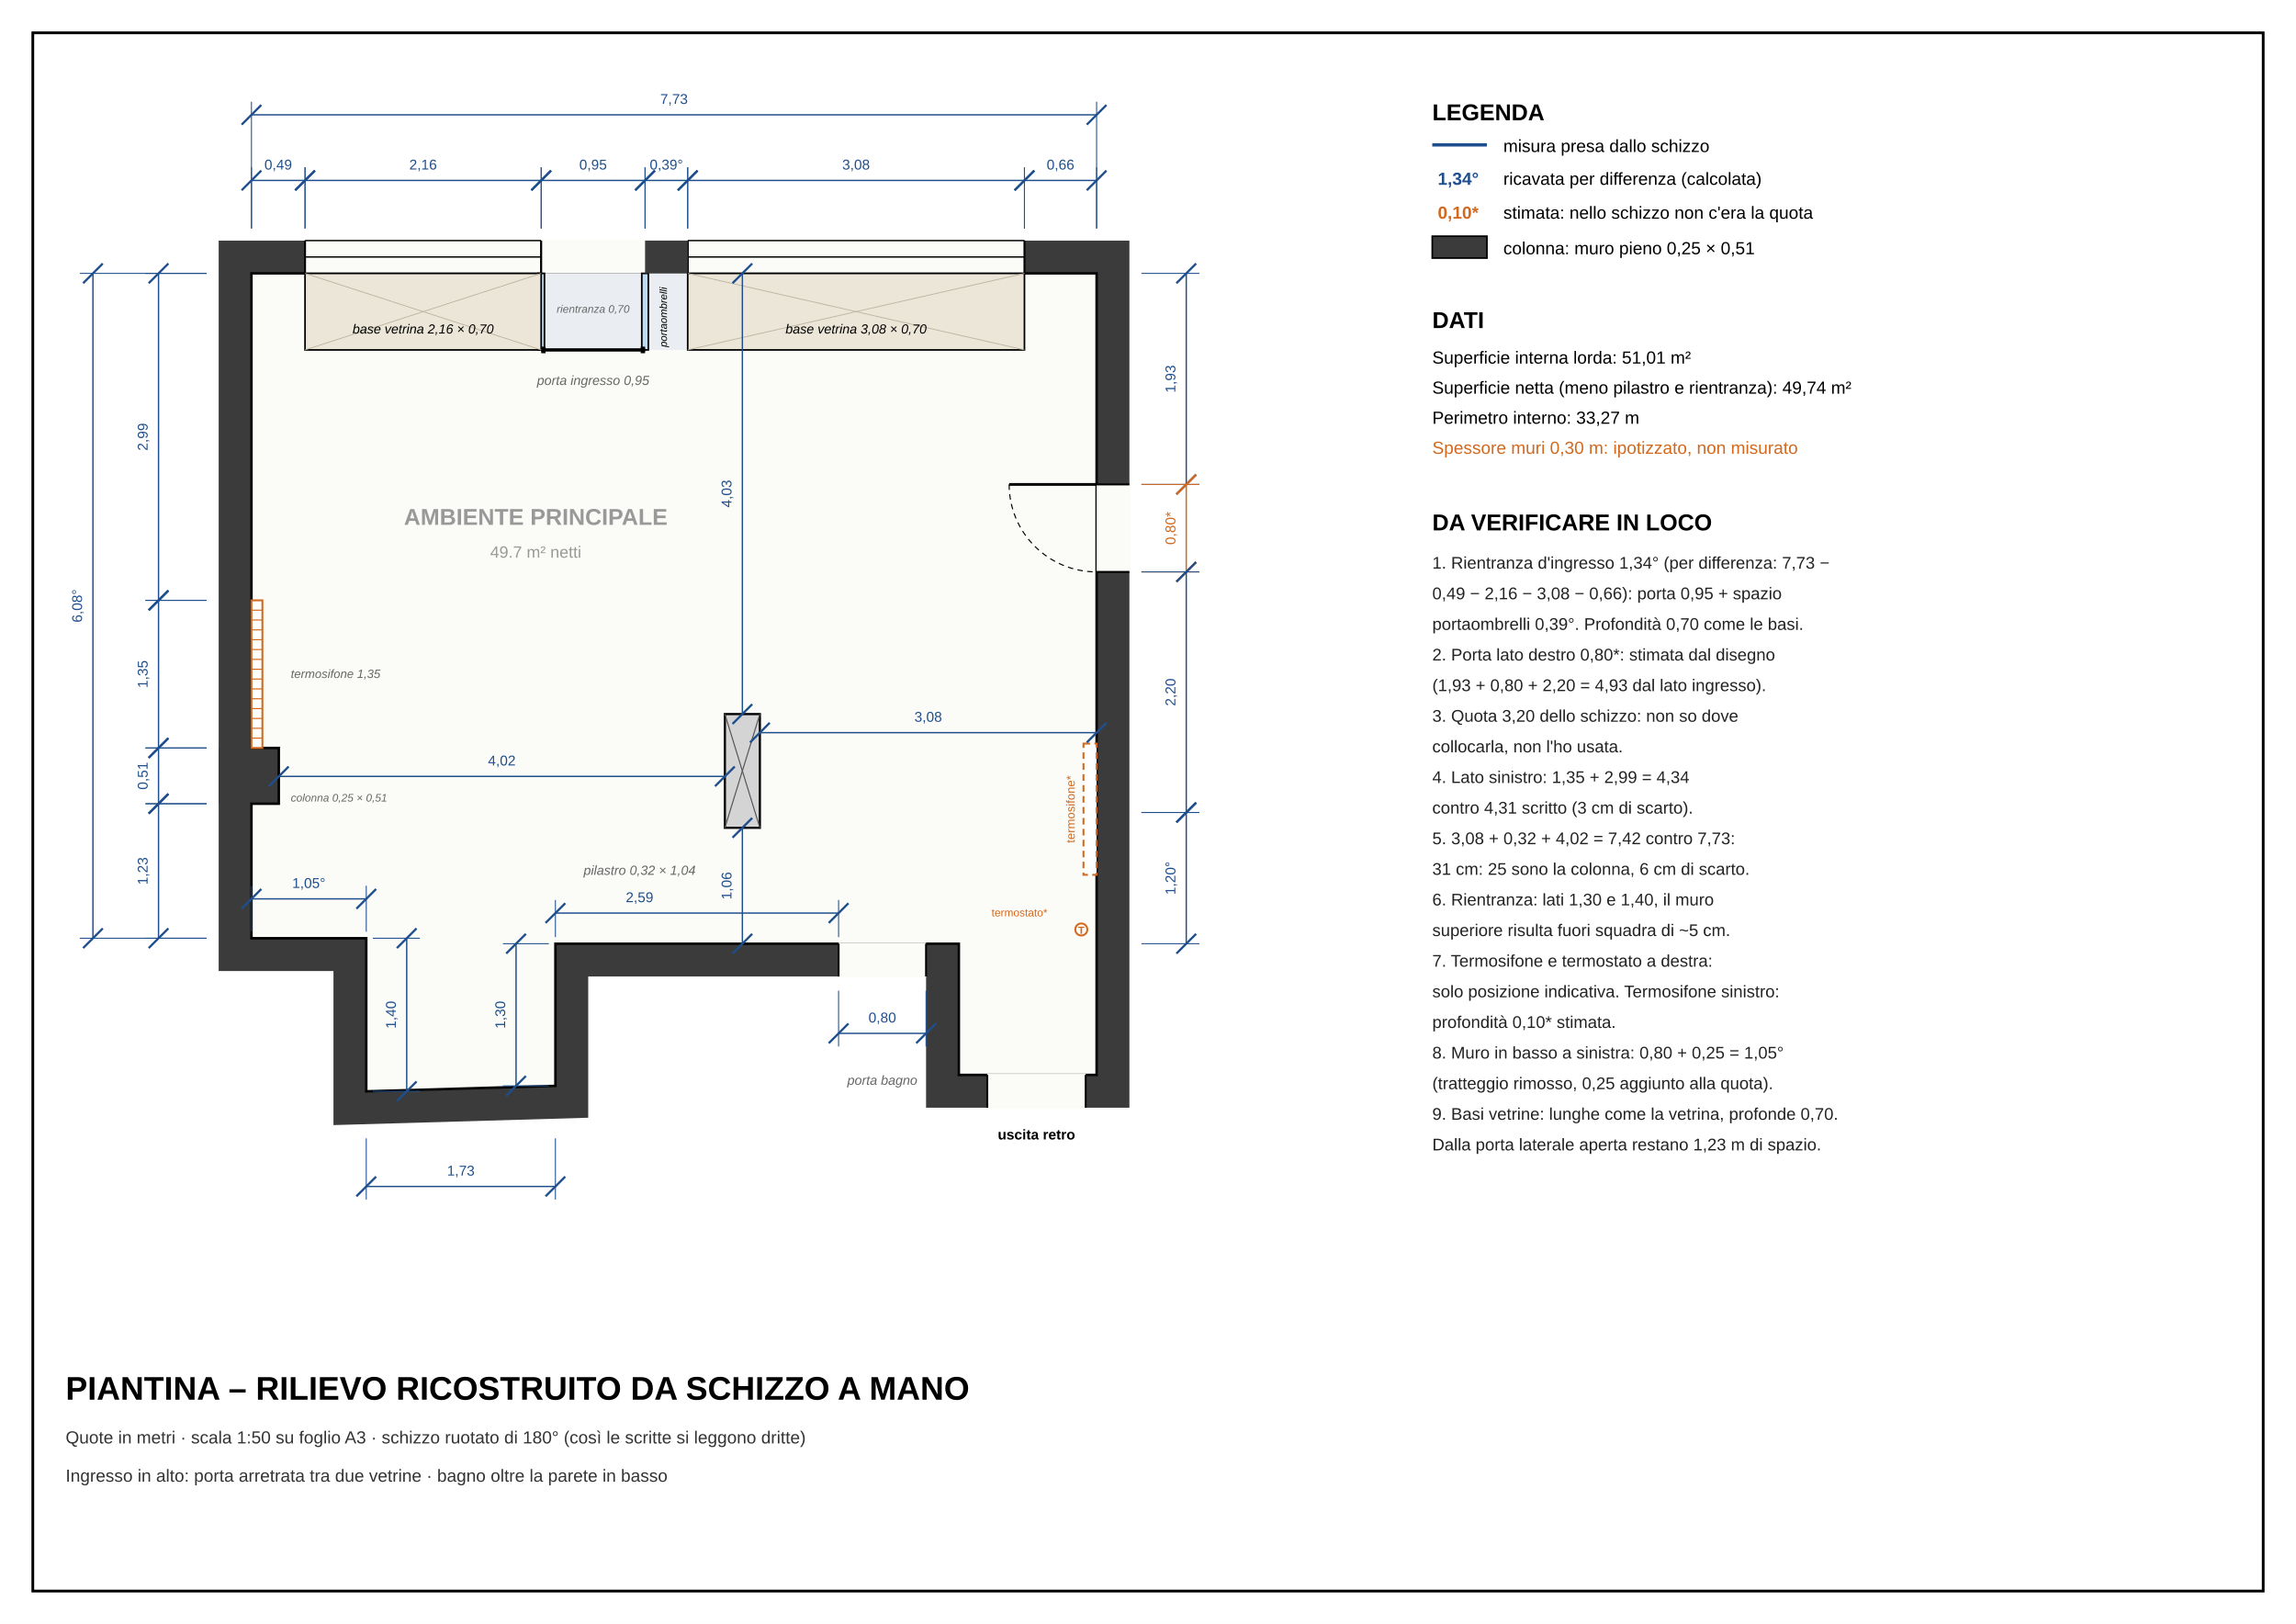
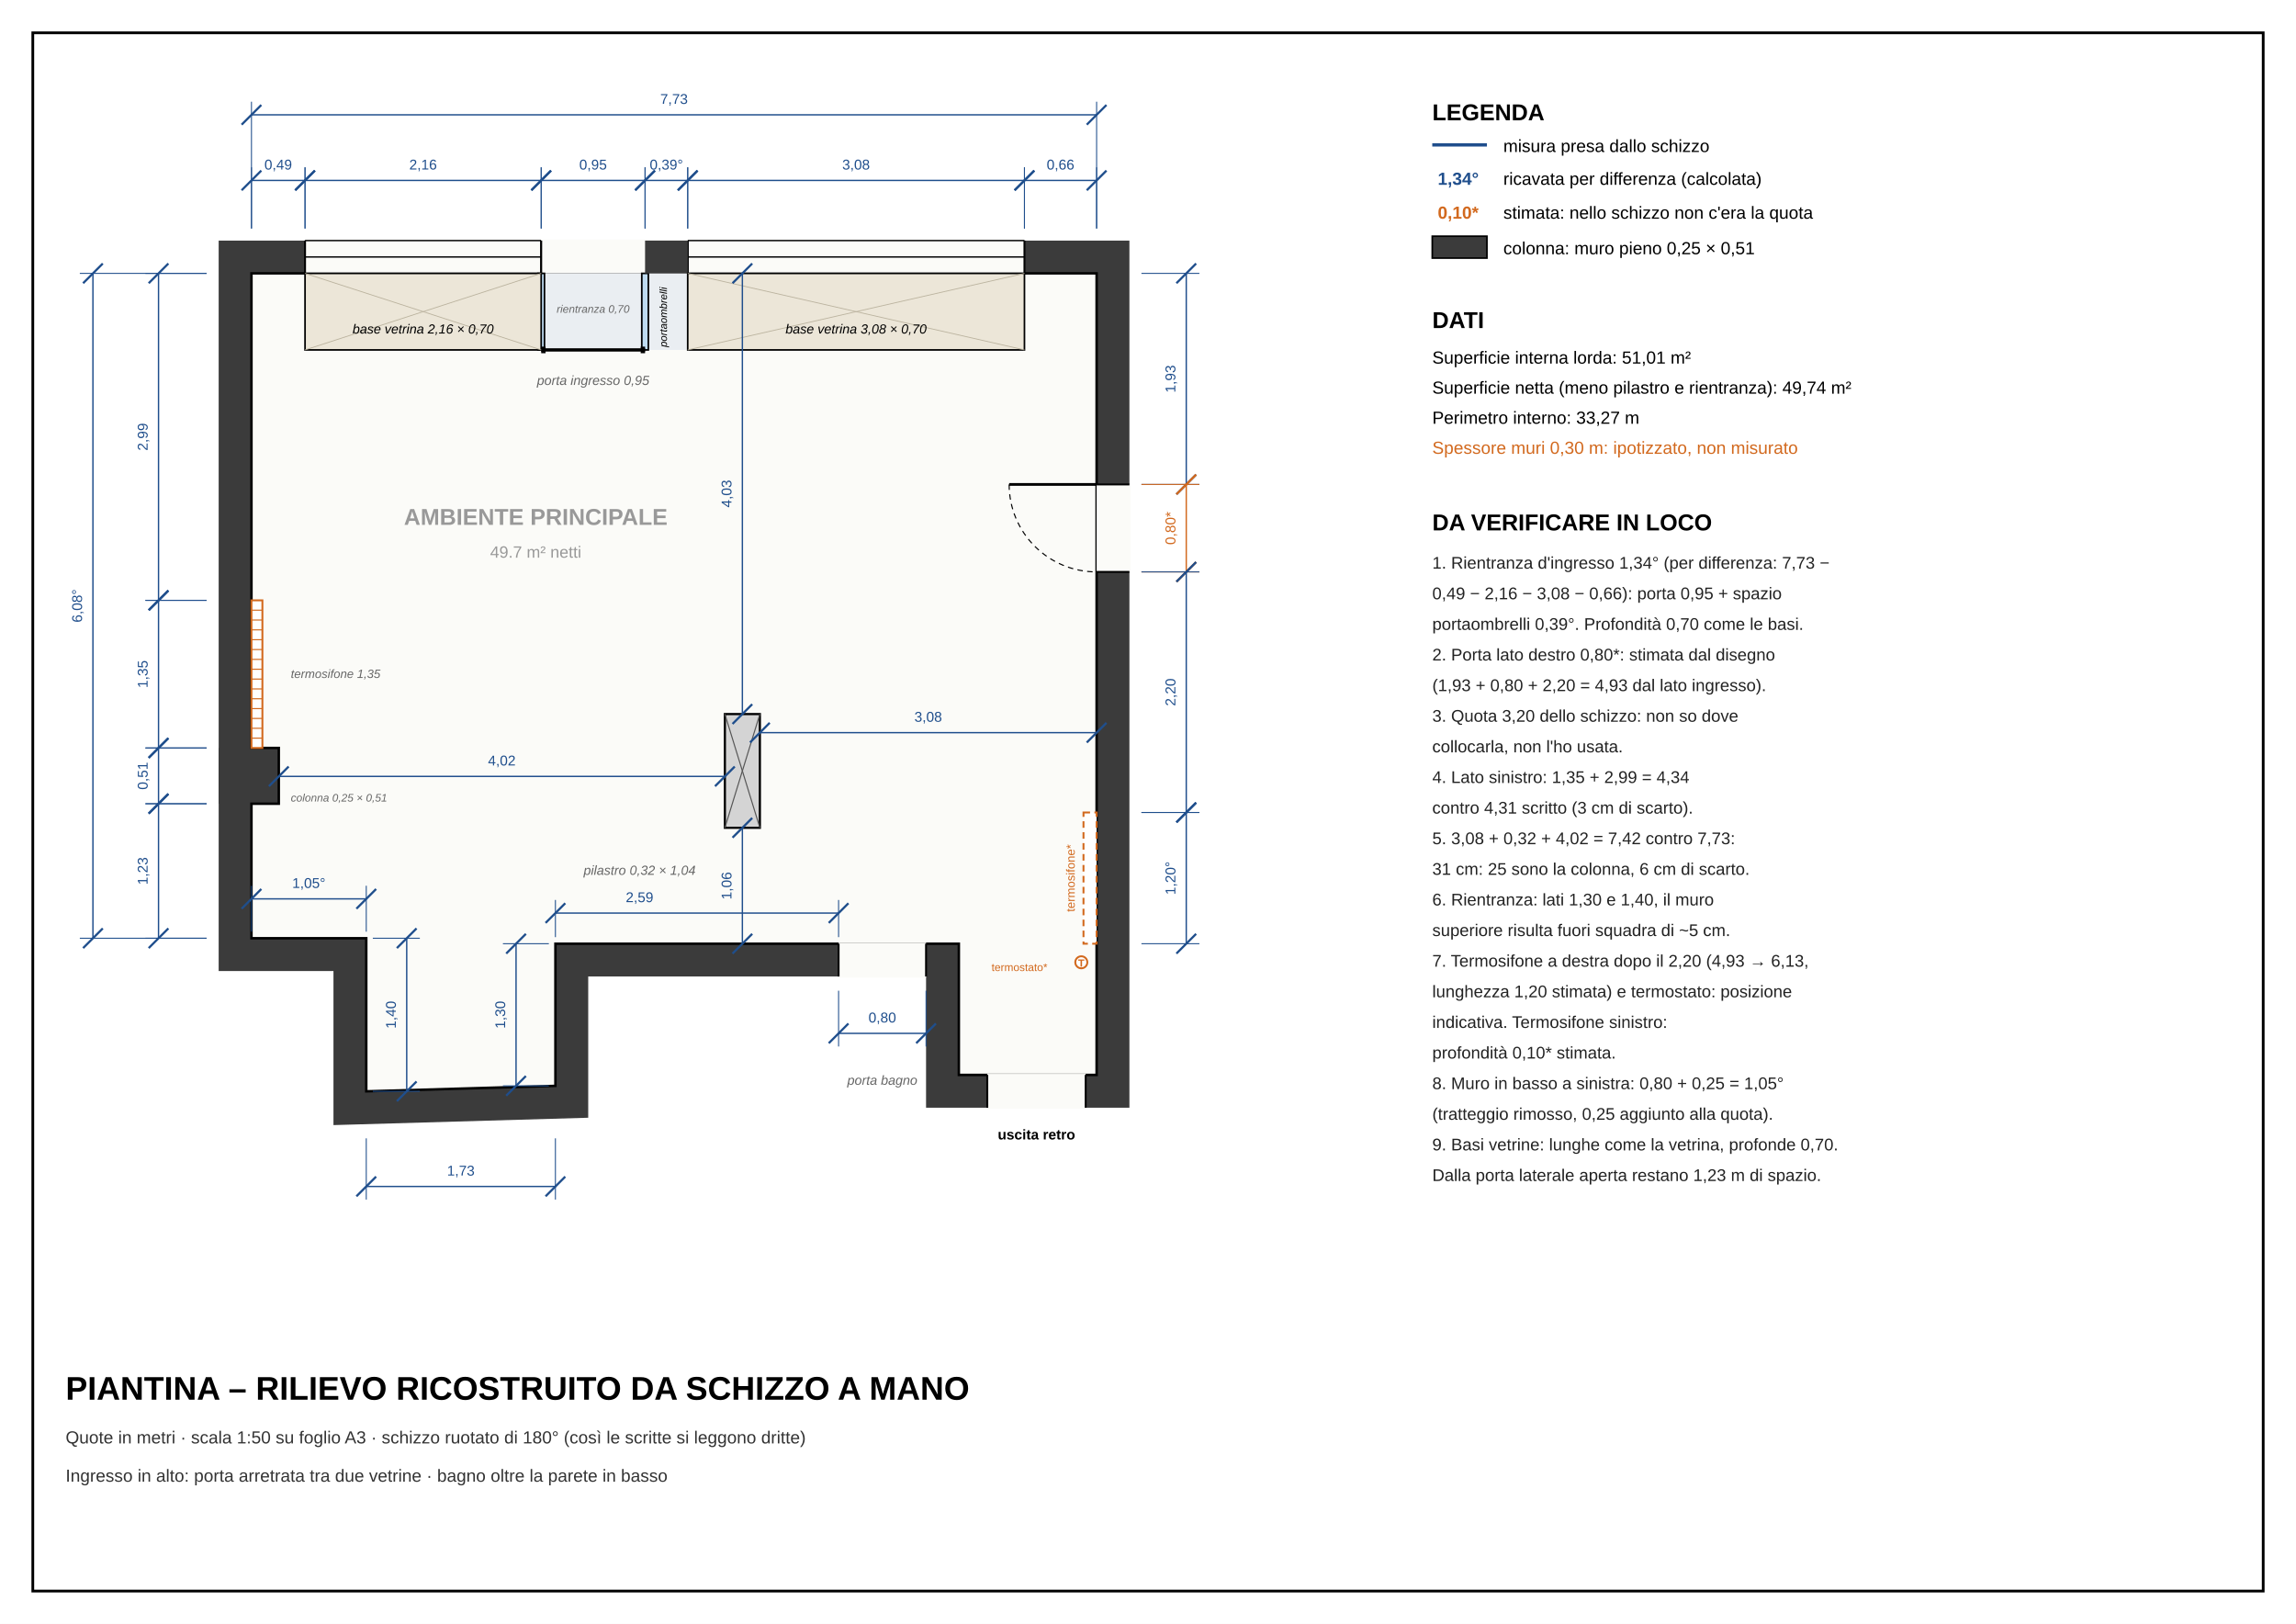
<svg xmlns="http://www.w3.org/2000/svg" width="420mm" height="297mm" viewBox="0 0 420 297" font-family="Arial, Helvetica, sans-serif">
  <defs>
    <pattern id="hatch" width="1.6" height="1.6" patternUnits="userSpaceOnUse" patternTransform="rotate(45)">
      <line x1="0" y1="0" x2="0" y2="1.6" stroke="#777" stroke-width="0.25" />
    </pattern>
  </defs>
  <rect width="420" height="297" fill="#ffffff" />
  <rect x="6" y="6" width="408" height="285" fill="none" stroke="#000" stroke-width="0.5" />
  <polygon points="46.00,50.00 200.60,50.00 200.60,196.60 175.40,196.60 175.40,172.60 101.60,172.60 101.60,198.60 67.00,199.60 67.00,171.60 46.00,171.60 46.00,147.00 51.00,147.00 51.00,136.80 46.00,136.80" fill="none" stroke="#3b3b3b" stroke-width="12.00" stroke-linejoin="miter" stroke-miterlimit="10" />
  <polygon points="46.00,50.00 200.60,50.00 200.60,196.60 175.40,196.60 175.40,172.60 101.60,172.60 101.60,198.60 67.00,199.60 67.00,171.60 46.00,171.60 46.00,147.00 51.00,147.00 51.00,136.80 46.00,136.80" fill="#fbfbf8" stroke="none" />
  <rect x="40.00" y="136.80" width="11.00" height="10.20" fill="#3b3b3b" stroke="none" stroke-width="0.25" />
  <polygon points="46.00,50.00 200.60,50.00 200.60,196.60 175.40,196.60 175.40,172.60 101.60,172.60 101.60,198.60 67.00,199.60 67.00,171.60 46.00,171.60 46.00,147.00 51.00,147.00 51.00,136.80 46.00,136.80" fill="none" stroke="#000" stroke-width="0.45" stroke-linejoin="miter" />
  <rect x="55.80" y="43.80" width="43.20" height="6.20" fill="#fbfbf8" stroke="none" stroke-width="0.25" />
  <line x1="55.80" y1="44.00" x2="55.80" y2="50.00" stroke="#000" stroke-width="0.35" />
  <line x1="99.00" y1="44.00" x2="99.00" y2="50.00" stroke="#000" stroke-width="0.35" />
  <line x1="55.80" y1="44.00" x2="99.00" y2="44.00" stroke="#000" stroke-width="0.25" />
  <line x1="55.80" y1="47.00" x2="99.00" y2="47.00" stroke="#000" stroke-width="0.25" />
  <line x1="55.80" y1="50.00" x2="99.00" y2="50.00" stroke="#000" stroke-width="0.25" />
  <rect x="125.80" y="43.80" width="61.60" height="6.20" fill="#fbfbf8" stroke="none" stroke-width="0.25" />
  <line x1="125.80" y1="44.00" x2="125.80" y2="50.00" stroke="#000" stroke-width="0.35" />
  <line x1="187.40" y1="44.00" x2="187.40" y2="50.00" stroke="#000" stroke-width="0.35" />
  <line x1="125.80" y1="44.00" x2="187.40" y2="44.00" stroke="#000" stroke-width="0.25" />
  <line x1="125.80" y1="47.00" x2="187.40" y2="47.00" stroke="#000" stroke-width="0.25" />
  <line x1="125.80" y1="50.00" x2="187.40" y2="50.00" stroke="#000" stroke-width="0.25" />
  <rect x="99.00" y="43.80" width="26.80" height="6.20" fill="#fbfbf8" stroke="none" stroke-width="0.25" />
  <line x1="99.00" y1="44.00" x2="99.00" y2="50.00" stroke="#000" stroke-width="0.35" />
  <line x1="125.80" y1="44.00" x2="125.80" y2="50.00" stroke="#000" stroke-width="0.35" />
  <rect x="99.00" y="50.00" width="26.80" height="14.00" fill="#eaeef2" stroke="none" stroke-width="0.25" />
  <rect x="98.40" y="50.00" width="1.20" height="14.00" fill="#bfdcf2" stroke="#000" stroke-width="0.3" />
  <rect x="117.40" y="50.00" width="1.20" height="14.00" fill="#bfdcf2" stroke="#000" stroke-width="0.3" />
  <line x1="99.00" y1="64.00" x2="118.00" y2="64.00" stroke="#000" stroke-width="0.6" />
  <rect x="99.00" y="63.40" width="0.80" height="1.20" fill="#000" stroke="none" stroke-width="0.25" />
  <rect x="117.20" y="63.40" width="0.80" height="1.20" fill="#000" stroke="none" stroke-width="0.25" />
  <rect x="118.00" y="44.00" width="7.80" height="6.00" fill="#3b3b3b" stroke="none" stroke-width="0.25" />
  <rect x="200.60" y="88.60" width="6.20" height="16.00" fill="#fbfbf8" stroke="none" stroke-width="0.25" />
  <line x1="200.60" y1="88.60" x2="206.60" y2="88.60" stroke="#000" stroke-width="0.35" />
  <line x1="200.60" y1="104.60" x2="206.60" y2="104.60" stroke="#000" stroke-width="0.35" />
  <line x1="200.60" y1="88.60" x2="184.60" y2="88.60" stroke="#000" stroke-width="0.5" />
  <path d="M 184.60 88.60 A 16.00 16.00 0 0 0 200.60 104.60" fill="none" stroke="#000" stroke-width="0.2" stroke-dasharray="1 0.8" />
  <rect x="153.40" y="172.40" width="16.00" height="6.40" fill="#fbfbf8" stroke="none" stroke-width="0.25" />
  <line x1="153.40" y1="172.60" x2="153.40" y2="178.60" stroke="#000" stroke-width="0.35" />
  <line x1="169.40" y1="172.60" x2="169.40" y2="178.60" stroke="#000" stroke-width="0.35" />
  <rect x="180.60" y="196.40" width="18.00" height="6.40" fill="#fbfbf8" stroke="none" stroke-width="0.25" />
  <line x1="180.60" y1="196.60" x2="180.60" y2="202.60" stroke="#000" stroke-width="0.35" />
  <line x1="198.60" y1="196.60" x2="198.60" y2="202.60" stroke="#000" stroke-width="0.35" />
  <rect x="180.60" y="196.40" width="18.00" height="6.40" fill="none" stroke="none" stroke-width="0.25" />
  <rect x="55.80" y="50.00" width="43.20" height="14.00" fill="#ece6d8" stroke="#000" stroke-width="0.3" />
  <line x1="55.80" y1="50.00" x2="99.00" y2="64.00" stroke="#bbb39f" stroke-width="0.15" />
  <line x1="55.80" y1="64.00" x2="99.00" y2="50.00" stroke="#bbb39f" stroke-width="0.15" />
  <rect x="125.80" y="50.00" width="61.60" height="14.00" fill="#ece6d8" stroke="#000" stroke-width="0.3" />
  <line x1="125.80" y1="50.00" x2="187.40" y2="64.00" stroke="#bbb39f" stroke-width="0.15" />
  <line x1="125.80" y1="64.00" x2="187.40" y2="50.00" stroke="#bbb39f" stroke-width="0.15" />
  <rect x="132.60" y="130.60" width="6.40" height="20.80" fill="#d4d4d4" stroke="#000" stroke-width="0.4" />
  <line x1="132.60" y1="130.60" x2="139.00" y2="151.40" stroke="#555" stroke-width="0.2" />
  <line x1="139.00" y1="130.60" x2="132.60" y2="151.40" stroke="#555" stroke-width="0.2" />
  <rect x="46.00" y="109.80" width="2.00" height="27.00" fill="#fff" stroke="#d2691e" stroke-width="0.35" />
  <line x1="46.00" y1="111.60" x2="48.00" y2="111.60" stroke="#d2691e" stroke-width="0.2" />
  <line x1="46.00" y1="113.40" x2="48.00" y2="113.40" stroke="#d2691e" stroke-width="0.2" />
  <line x1="46.00" y1="115.20" x2="48.00" y2="115.20" stroke="#d2691e" stroke-width="0.2" />
  <line x1="46.00" y1="117.00" x2="48.00" y2="117.00" stroke="#d2691e" stroke-width="0.2" />
  <line x1="46.00" y1="118.80" x2="48.00" y2="118.80" stroke="#d2691e" stroke-width="0.2" />
  <line x1="46.00" y1="120.60" x2="48.00" y2="120.60" stroke="#d2691e" stroke-width="0.2" />
  <line x1="46.00" y1="122.40" x2="48.00" y2="122.40" stroke="#d2691e" stroke-width="0.2" />
  <line x1="46.00" y1="124.20" x2="48.00" y2="124.20" stroke="#d2691e" stroke-width="0.2" />
  <line x1="46.00" y1="126.00" x2="48.00" y2="126.00" stroke="#d2691e" stroke-width="0.2" />
  <line x1="46.00" y1="127.80" x2="48.00" y2="127.80" stroke="#d2691e" stroke-width="0.2" />
  <line x1="46.00" y1="129.60" x2="48.00" y2="129.60" stroke="#d2691e" stroke-width="0.2" />
  <line x1="46.00" y1="131.40" x2="48.00" y2="131.40" stroke="#d2691e" stroke-width="0.2" />
  <line x1="46.00" y1="133.20" x2="48.00" y2="133.20" stroke="#d2691e" stroke-width="0.2" />
  <line x1="46.00" y1="135.00" x2="48.00" y2="135.00" stroke="#d2691e" stroke-width="0.2" />
-   <rect x="198.20" y="136.00" width="2.40" height="24.00" fill="#fff" stroke="#d2691e" stroke-width="0.35" stroke-dasharray="1.2 0.8" />
-   <text x="196.60" y="148.00" font-size="2.2" fill="#d2691e" text-anchor="middle" font-weight="normal" font-style="normal" transform="rotate(-90 196.60 148.00)">termosifone*</text>
-   <circle cx="197.80" cy="170.00" r="1.1" fill="#fff" stroke="#d2691e" stroke-width="0.35" />
-   <text x="197.80" y="170.80" font-size="1.9" fill="#d2691e" text-anchor="middle" font-weight="bold">T</text>
-   <text x="191.60" y="167.60" font-size="2.0" fill="#d2691e" text-anchor="end" font-weight="normal" font-style="normal">termostato*</text>
+   <rect x="198.20" y="148.60" width="2.40" height="24.00" fill="#fff" stroke="#d2691e" stroke-width="0.35" stroke-dasharray="1.2 0.8" />
+   <text x="196.60" y="160.60" font-size="2.2" fill="#d2691e" text-anchor="middle" font-weight="normal" font-style="normal" transform="rotate(-90 196.60 160.60)">termosifone*</text>
+   <circle cx="197.80" cy="176.00" r="1.1" fill="#fff" stroke="#d2691e" stroke-width="0.35" />
+   <text x="197.80" y="176.80" font-size="1.9" fill="#d2691e" text-anchor="middle" font-weight="bold">T</text>
+   <text x="191.60" y="177.60" font-size="2.0" fill="#d2691e" text-anchor="end" font-weight="normal" font-style="normal">termostato*</text>
  <text x="77.40" y="61.00" font-size="2.4" fill="#000" text-anchor="middle" font-weight="normal" font-style="italic">base vetrina 2,16 × 0,70</text>
  <text x="156.60" y="61.00" font-size="2.4" fill="#000" text-anchor="middle" font-weight="normal" font-style="italic">base vetrina 3,08 × 0,70</text>
  <text x="108.50" y="70.40" font-size="2.4" fill="#666666" text-anchor="middle" font-weight="normal" font-style="italic">porta ingresso 0,95</text>
  <text x="108.50" y="57.20" font-size="2.0" fill="#666666" text-anchor="middle" font-weight="normal" font-style="italic">rientranza 0,70</text>
  <text x="122.00" y="58.00" font-size="1.9" fill="#000" text-anchor="middle" font-weight="normal" font-style="italic" transform="rotate(-90 122.00 58.00)">portaombrelli</text>
  <text x="117.00" y="160.00" font-size="2.4" fill="#666666" text-anchor="middle" font-weight="normal" font-style="italic">pilastro 0,32 × 1,04</text>
  <text x="53.20" y="124.00" font-size="2.2" fill="#666666" text-anchor="start" font-weight="normal" font-style="italic">termosifone 1,35</text>
  <text x="53.20" y="146.60" font-size="2.0" fill="#666666" text-anchor="start" font-weight="normal" font-style="italic">colonna 0,25 × 0,51</text>
  <text x="161.40" y="198.40" font-size="2.4" fill="#666666" text-anchor="middle" font-weight="normal" font-style="italic">porta bagno</text>
  <text x="189.60" y="208.40" font-size="2.6" fill="#000" text-anchor="middle" font-weight="bold" font-style="normal">uscita retro</text>
  <text x="98.00" y="96.00" font-size="4.2" fill="#999" text-anchor="middle" font-weight="bold" font-style="normal">AMBIENTE PRINCIPALE</text>
  <text x="98.00" y="102.00" font-size="3.0" fill="#999" text-anchor="middle" font-weight="normal" font-style="normal">49.7 m² netti</text>
  <line x1="46.00" y1="41.80" x2="46.00" y2="30.60" stroke="#1f4e8c" stroke-width="0.18" />
  <line x1="55.80" y1="41.80" x2="55.80" y2="30.60" stroke="#1f4e8c" stroke-width="0.18" />
  <line x1="46.00" y1="33.00" x2="55.80" y2="33.00" stroke="#1f4e8c" stroke-width="0.25" />
  <line x1="44.20" y1="34.80" x2="47.80" y2="31.20" stroke="#1f4e8c" stroke-width="0.4" />
  <line x1="54.00" y1="34.80" x2="57.60" y2="31.20" stroke="#1f4e8c" stroke-width="0.4" />
  <text x="50.90" y="31.00" font-size="2.6" fill="#1f4e8c" text-anchor="middle" font-weight="normal" font-style="normal">0,49</text>
  <line x1="55.80" y1="41.80" x2="55.80" y2="30.60" stroke="#1f4e8c" stroke-width="0.18" />
  <line x1="99.00" y1="41.80" x2="99.00" y2="30.60" stroke="#1f4e8c" stroke-width="0.18" />
  <line x1="55.80" y1="33.00" x2="99.00" y2="33.00" stroke="#1f4e8c" stroke-width="0.25" />
  <line x1="54.00" y1="34.80" x2="57.60" y2="31.20" stroke="#1f4e8c" stroke-width="0.4" />
  <line x1="97.20" y1="34.80" x2="100.80" y2="31.20" stroke="#1f4e8c" stroke-width="0.4" />
  <text x="77.40" y="31.00" font-size="2.6" fill="#1f4e8c" text-anchor="middle" font-weight="normal" font-style="normal">2,16</text>
  <line x1="99.00" y1="41.80" x2="99.00" y2="30.60" stroke="#1f4e8c" stroke-width="0.18" />
  <line x1="118.00" y1="41.80" x2="118.00" y2="30.60" stroke="#1f4e8c" stroke-width="0.18" />
  <line x1="99.00" y1="33.00" x2="118.00" y2="33.00" stroke="#1f4e8c" stroke-width="0.25" />
  <line x1="97.20" y1="34.80" x2="100.80" y2="31.20" stroke="#1f4e8c" stroke-width="0.4" />
  <line x1="116.20" y1="34.80" x2="119.80" y2="31.20" stroke="#1f4e8c" stroke-width="0.4" />
  <text x="108.50" y="31.00" font-size="2.6" fill="#1f4e8c" text-anchor="middle" font-weight="normal" font-style="normal">0,95</text>
  <line x1="118.00" y1="41.80" x2="118.00" y2="30.60" stroke="#1f4e8c" stroke-width="0.18" />
  <line x1="125.80" y1="41.80" x2="125.80" y2="30.60" stroke="#1f4e8c" stroke-width="0.18" />
  <line x1="118.00" y1="33.00" x2="125.80" y2="33.00" stroke="#1f4e8c" stroke-width="0.25" />
  <line x1="116.20" y1="34.80" x2="119.80" y2="31.20" stroke="#1f4e8c" stroke-width="0.4" />
  <line x1="124.00" y1="34.80" x2="127.60" y2="31.20" stroke="#1f4e8c" stroke-width="0.4" />
  <text x="121.90" y="31.00" font-size="2.6" fill="#1f4e8c" text-anchor="middle" font-weight="normal" font-style="normal">0,39°</text>
  <line x1="125.80" y1="41.80" x2="125.80" y2="30.60" stroke="#1f4e8c" stroke-width="0.18" />
  <line x1="187.40" y1="41.80" x2="187.40" y2="30.60" stroke="#1f4e8c" stroke-width="0.18" />
  <line x1="125.80" y1="33.00" x2="187.40" y2="33.00" stroke="#1f4e8c" stroke-width="0.25" />
  <line x1="124.00" y1="34.80" x2="127.60" y2="31.20" stroke="#1f4e8c" stroke-width="0.4" />
  <line x1="185.60" y1="34.80" x2="189.20" y2="31.20" stroke="#1f4e8c" stroke-width="0.4" />
  <text x="156.60" y="31.00" font-size="2.6" fill="#1f4e8c" text-anchor="middle" font-weight="normal" font-style="normal">3,08</text>
  <line x1="187.40" y1="41.80" x2="187.40" y2="30.60" stroke="#1f4e8c" stroke-width="0.18" />
  <line x1="200.60" y1="41.80" x2="200.60" y2="30.60" stroke="#1f4e8c" stroke-width="0.18" />
  <line x1="187.40" y1="33.00" x2="200.60" y2="33.00" stroke="#1f4e8c" stroke-width="0.25" />
  <line x1="185.60" y1="34.80" x2="189.20" y2="31.20" stroke="#1f4e8c" stroke-width="0.4" />
  <line x1="198.80" y1="34.80" x2="202.40" y2="31.20" stroke="#1f4e8c" stroke-width="0.4" />
  <text x="194.00" y="31.00" font-size="2.6" fill="#1f4e8c" text-anchor="middle" font-weight="normal" font-style="normal">0,66</text>
  <line x1="46.00" y1="41.80" x2="46.00" y2="18.60" stroke="#1f4e8c" stroke-width="0.18" />
  <line x1="200.60" y1="41.80" x2="200.60" y2="18.60" stroke="#1f4e8c" stroke-width="0.18" />
  <line x1="46.00" y1="21.00" x2="200.60" y2="21.00" stroke="#1f4e8c" stroke-width="0.25" />
  <line x1="44.20" y1="22.80" x2="47.80" y2="19.20" stroke="#1f4e8c" stroke-width="0.4" />
  <line x1="198.80" y1="22.80" x2="202.40" y2="19.20" stroke="#1f4e8c" stroke-width="0.4" />
  <text x="123.30" y="19.00" font-size="2.6" fill="#1f4e8c" text-anchor="middle" font-weight="normal" font-style="normal">7,73</text>
  <line x1="208.80" y1="50.00" x2="219.40" y2="50.00" stroke="#1f4e8c" stroke-width="0.18" />
  <line x1="208.80" y1="88.60" x2="219.40" y2="88.60" stroke="#1f4e8c" stroke-width="0.18" />
  <line x1="217.00" y1="50.00" x2="217.00" y2="88.60" stroke="#1f4e8c" stroke-width="0.25" />
  <line x1="215.20" y1="51.80" x2="218.80" y2="48.20" stroke="#1f4e8c" stroke-width="0.4" />
  <line x1="215.20" y1="90.40" x2="218.80" y2="86.80" stroke="#1f4e8c" stroke-width="0.4" />
  <text x="215.00" y="69.30" font-size="2.6" fill="#1f4e8c" text-anchor="middle" font-weight="normal" font-style="normal" transform="rotate(-90 215.00 69.30)">1,93</text>
  <line x1="208.80" y1="88.60" x2="219.40" y2="88.60" stroke="#d2691e" stroke-width="0.18" />
  <line x1="208.80" y1="104.60" x2="219.40" y2="104.60" stroke="#d2691e" stroke-width="0.18" />
  <line x1="217.00" y1="88.60" x2="217.00" y2="104.60" stroke="#d2691e" stroke-width="0.25" />
  <line x1="215.20" y1="90.40" x2="218.80" y2="86.80" stroke="#d2691e" stroke-width="0.4" />
  <line x1="215.20" y1="106.40" x2="218.80" y2="102.80" stroke="#d2691e" stroke-width="0.4" />
  <text x="215.00" y="96.60" font-size="2.6" fill="#d2691e" text-anchor="middle" font-weight="normal" font-style="normal" transform="rotate(-90 215.00 96.60)">0,80*</text>
  <line x1="208.80" y1="104.60" x2="219.40" y2="104.60" stroke="#1f4e8c" stroke-width="0.18" />
  <line x1="208.80" y1="148.60" x2="219.40" y2="148.60" stroke="#1f4e8c" stroke-width="0.18" />
  <line x1="217.00" y1="104.60" x2="217.00" y2="148.60" stroke="#1f4e8c" stroke-width="0.25" />
  <line x1="215.20" y1="106.40" x2="218.80" y2="102.80" stroke="#1f4e8c" stroke-width="0.4" />
  <line x1="215.20" y1="150.40" x2="218.80" y2="146.80" stroke="#1f4e8c" stroke-width="0.4" />
  <text x="215.00" y="126.60" font-size="2.6" fill="#1f4e8c" text-anchor="middle" font-weight="normal" font-style="normal" transform="rotate(-90 215.00 126.60)">2,20</text>
  <line x1="208.80" y1="148.60" x2="219.40" y2="148.60" stroke="#1f4e8c" stroke-width="0.18" />
  <line x1="208.80" y1="172.60" x2="219.40" y2="172.60" stroke="#1f4e8c" stroke-width="0.18" />
  <line x1="217.00" y1="148.60" x2="217.00" y2="172.60" stroke="#1f4e8c" stroke-width="0.25" />
  <line x1="215.20" y1="150.40" x2="218.80" y2="146.80" stroke="#1f4e8c" stroke-width="0.4" />
  <line x1="215.20" y1="174.40" x2="218.80" y2="170.80" stroke="#1f4e8c" stroke-width="0.4" />
  <text x="215.00" y="160.60" font-size="2.6" fill="#1f4e8c" text-anchor="middle" font-weight="normal" font-style="normal" transform="rotate(-90 215.00 160.60)">1,20°</text>
  <line x1="37.80" y1="50.00" x2="26.60" y2="50.00" stroke="#1f4e8c" stroke-width="0.18" />
  <line x1="37.80" y1="109.80" x2="26.60" y2="109.80" stroke="#1f4e8c" stroke-width="0.18" />
  <line x1="29.00" y1="50.00" x2="29.00" y2="109.80" stroke="#1f4e8c" stroke-width="0.25" />
  <line x1="27.20" y1="51.80" x2="30.80" y2="48.20" stroke="#1f4e8c" stroke-width="0.4" />
  <line x1="27.20" y1="111.60" x2="30.80" y2="108.00" stroke="#1f4e8c" stroke-width="0.4" />
  <text x="27.00" y="79.90" font-size="2.6" fill="#1f4e8c" text-anchor="middle" font-weight="normal" font-style="normal" transform="rotate(-90 27.00 79.90)">2,99</text>
  <line x1="37.80" y1="109.80" x2="26.60" y2="109.80" stroke="#1f4e8c" stroke-width="0.18" />
  <line x1="37.80" y1="136.80" x2="26.60" y2="136.80" stroke="#1f4e8c" stroke-width="0.18" />
  <line x1="29.00" y1="109.80" x2="29.00" y2="136.80" stroke="#1f4e8c" stroke-width="0.25" />
  <line x1="27.20" y1="111.60" x2="30.80" y2="108.00" stroke="#1f4e8c" stroke-width="0.4" />
  <line x1="27.20" y1="138.60" x2="30.80" y2="135.00" stroke="#1f4e8c" stroke-width="0.4" />
  <text x="27.00" y="123.30" font-size="2.6" fill="#1f4e8c" text-anchor="middle" font-weight="normal" font-style="normal" transform="rotate(-90 27.00 123.30)">1,35</text>
  <line x1="37.80" y1="136.80" x2="26.60" y2="136.80" stroke="#1f4e8c" stroke-width="0.18" />
  <line x1="37.80" y1="147.00" x2="26.60" y2="147.00" stroke="#1f4e8c" stroke-width="0.18" />
  <line x1="29.00" y1="136.80" x2="29.00" y2="147.00" stroke="#1f4e8c" stroke-width="0.25" />
  <line x1="27.20" y1="138.60" x2="30.80" y2="135.00" stroke="#1f4e8c" stroke-width="0.4" />
  <line x1="27.20" y1="148.80" x2="30.80" y2="145.20" stroke="#1f4e8c" stroke-width="0.4" />
  <text x="27.00" y="141.90" font-size="2.6" fill="#1f4e8c" text-anchor="middle" font-weight="normal" font-style="normal" transform="rotate(-90 27.00 141.90)">0,51</text>
  <line x1="37.80" y1="147.00" x2="26.60" y2="147.00" stroke="#1f4e8c" stroke-width="0.18" />
  <line x1="37.80" y1="171.60" x2="26.60" y2="171.60" stroke="#1f4e8c" stroke-width="0.18" />
  <line x1="29.00" y1="147.00" x2="29.00" y2="171.60" stroke="#1f4e8c" stroke-width="0.25" />
  <line x1="27.20" y1="148.80" x2="30.80" y2="145.20" stroke="#1f4e8c" stroke-width="0.4" />
  <line x1="27.20" y1="173.40" x2="30.80" y2="169.80" stroke="#1f4e8c" stroke-width="0.4" />
  <text x="27.00" y="159.30" font-size="2.6" fill="#1f4e8c" text-anchor="middle" font-weight="normal" font-style="normal" transform="rotate(-90 27.00 159.30)">1,23</text>
  <line x1="37.80" y1="50.00" x2="14.60" y2="50.00" stroke="#1f4e8c" stroke-width="0.18" />
  <line x1="37.80" y1="171.60" x2="14.60" y2="171.60" stroke="#1f4e8c" stroke-width="0.18" />
  <line x1="17.00" y1="50.00" x2="17.00" y2="171.60" stroke="#1f4e8c" stroke-width="0.25" />
  <line x1="15.20" y1="51.80" x2="18.80" y2="48.20" stroke="#1f4e8c" stroke-width="0.4" />
  <line x1="15.20" y1="173.40" x2="18.80" y2="169.80" stroke="#1f4e8c" stroke-width="0.4" />
  <text x="15.00" y="110.80" font-size="2.6" fill="#1f4e8c" text-anchor="middle" font-weight="normal" font-style="normal" transform="rotate(-90 15.00 110.80)">6,08°</text>
  <line x1="139.00" y1="134.00" x2="200.60" y2="134.00" stroke="#1f4e8c" stroke-width="0.25" />
  <line x1="137.20" y1="135.80" x2="140.80" y2="132.20" stroke="#1f4e8c" stroke-width="0.4" />
  <line x1="198.80" y1="135.80" x2="202.40" y2="132.20" stroke="#1f4e8c" stroke-width="0.4" />
  <text x="169.80" y="132.00" font-size="2.6" fill="#1f4e8c" text-anchor="middle" font-weight="normal" font-style="normal">3,08</text>
  <line x1="51.00" y1="142.00" x2="132.60" y2="142.00" stroke="#1f4e8c" stroke-width="0.25" />
  <line x1="49.20" y1="143.80" x2="52.80" y2="140.20" stroke="#1f4e8c" stroke-width="0.4" />
  <line x1="130.80" y1="143.80" x2="134.40" y2="140.20" stroke="#1f4e8c" stroke-width="0.4" />
  <text x="91.80" y="140.00" font-size="2.6" fill="#1f4e8c" text-anchor="middle" font-weight="normal" font-style="normal">4,02</text>
  <line x1="135.80" y1="50.00" x2="135.80" y2="130.60" stroke="#1f4e8c" stroke-width="0.25" />
  <line x1="134.00" y1="51.80" x2="137.60" y2="48.20" stroke="#1f4e8c" stroke-width="0.4" />
  <line x1="134.00" y1="132.40" x2="137.60" y2="128.80" stroke="#1f4e8c" stroke-width="0.4" />
  <text x="133.80" y="90.30" font-size="2.6" fill="#1f4e8c" text-anchor="middle" font-weight="normal" font-style="normal" transform="rotate(-90 133.80 90.30)">4,03</text>
  <line x1="135.80" y1="151.40" x2="135.80" y2="172.60" stroke="#1f4e8c" stroke-width="0.25" />
  <line x1="134.00" y1="153.20" x2="137.60" y2="149.60" stroke="#1f4e8c" stroke-width="0.4" />
  <line x1="134.00" y1="174.40" x2="137.60" y2="170.80" stroke="#1f4e8c" stroke-width="0.4" />
  <text x="133.80" y="162.00" font-size="2.6" fill="#1f4e8c" text-anchor="middle" font-weight="normal" font-style="normal" transform="rotate(-90 133.80 162.00)">1,06</text>
  <line x1="46.00" y1="170.40" x2="46.00" y2="162.00" stroke="#1f4e8c" stroke-width="0.18" />
  <line x1="67.00" y1="170.40" x2="67.00" y2="162.00" stroke="#1f4e8c" stroke-width="0.18" />
  <line x1="46.00" y1="164.40" x2="67.00" y2="164.40" stroke="#1f4e8c" stroke-width="0.25" />
  <line x1="44.20" y1="166.20" x2="47.80" y2="162.60" stroke="#1f4e8c" stroke-width="0.4" />
  <line x1="65.20" y1="166.20" x2="68.80" y2="162.60" stroke="#1f4e8c" stroke-width="0.4" />
  <text x="56.50" y="162.40" font-size="2.6" fill="#1f4e8c" text-anchor="middle" font-weight="normal" font-style="normal">1,05°</text>
  <line x1="101.60" y1="171.40" x2="101.60" y2="164.60" stroke="#1f4e8c" stroke-width="0.18" />
  <line x1="153.40" y1="171.40" x2="153.40" y2="164.60" stroke="#1f4e8c" stroke-width="0.18" />
  <line x1="101.60" y1="167.00" x2="153.40" y2="167.00" stroke="#1f4e8c" stroke-width="0.25" />
  <line x1="99.80" y1="168.80" x2="103.40" y2="165.20" stroke="#1f4e8c" stroke-width="0.4" />
  <line x1="151.60" y1="168.80" x2="155.20" y2="165.20" stroke="#1f4e8c" stroke-width="0.4" />
  <text x="117.00" y="165.00" font-size="2.6" fill="#1f4e8c" text-anchor="middle" font-weight="normal" font-style="normal">2,59</text>
  <line x1="68.20" y1="171.60" x2="76.80" y2="171.60" stroke="#1f4e8c" stroke-width="0.18" />
  <line x1="68.20" y1="199.60" x2="76.80" y2="199.60" stroke="#1f4e8c" stroke-width="0.18" />
  <line x1="74.40" y1="171.60" x2="74.40" y2="199.60" stroke="#1f4e8c" stroke-width="0.25" />
  <line x1="72.60" y1="173.40" x2="76.20" y2="169.80" stroke="#1f4e8c" stroke-width="0.4" />
  <line x1="72.60" y1="201.40" x2="76.20" y2="197.80" stroke="#1f4e8c" stroke-width="0.4" />
  <text x="72.40" y="185.60" font-size="2.6" fill="#1f4e8c" text-anchor="middle" font-weight="normal" font-style="normal" transform="rotate(-90 72.40 185.60)">1,40</text>
  <line x1="100.40" y1="172.60" x2="92.00" y2="172.60" stroke="#1f4e8c" stroke-width="0.18" />
  <line x1="100.40" y1="198.60" x2="92.00" y2="198.60" stroke="#1f4e8c" stroke-width="0.18" />
  <line x1="94.40" y1="172.60" x2="94.40" y2="198.60" stroke="#1f4e8c" stroke-width="0.25" />
  <line x1="92.60" y1="174.40" x2="96.20" y2="170.80" stroke="#1f4e8c" stroke-width="0.4" />
  <line x1="92.60" y1="200.40" x2="96.20" y2="196.80" stroke="#1f4e8c" stroke-width="0.4" />
  <text x="92.40" y="185.60" font-size="2.6" fill="#1f4e8c" text-anchor="middle" font-weight="normal" font-style="normal" transform="rotate(-90 92.40 185.60)">1,30</text>
  <line x1="67.00" y1="208.20" x2="67.00" y2="219.40" stroke="#1f4e8c" stroke-width="0.18" />
  <line x1="101.60" y1="208.20" x2="101.60" y2="219.40" stroke="#1f4e8c" stroke-width="0.18" />
  <line x1="67.00" y1="217.00" x2="101.60" y2="217.00" stroke="#1f4e8c" stroke-width="0.25" />
  <line x1="65.20" y1="218.80" x2="68.80" y2="215.20" stroke="#1f4e8c" stroke-width="0.4" />
  <line x1="99.80" y1="218.80" x2="103.40" y2="215.20" stroke="#1f4e8c" stroke-width="0.4" />
  <text x="84.30" y="215.00" font-size="2.6" fill="#1f4e8c" text-anchor="middle" font-weight="normal" font-style="normal">1,73</text>
  <line x1="153.40" y1="181.20" x2="153.40" y2="191.40" stroke="#1f4e8c" stroke-width="0.18" />
  <line x1="169.40" y1="181.20" x2="169.40" y2="191.40" stroke="#1f4e8c" stroke-width="0.18" />
  <line x1="153.40" y1="189.00" x2="169.40" y2="189.00" stroke="#1f4e8c" stroke-width="0.25" />
  <line x1="151.60" y1="190.80" x2="155.20" y2="187.20" stroke="#1f4e8c" stroke-width="0.4" />
  <line x1="167.60" y1="190.80" x2="171.20" y2="187.20" stroke="#1f4e8c" stroke-width="0.4" />
  <text x="161.40" y="187.00" font-size="2.6" fill="#1f4e8c" text-anchor="middle" font-weight="normal" font-style="normal">0,80</text>
  <text x="12.00" y="256.00" font-size="6.0" fill="#000" text-anchor="start" font-weight="bold">PIANTINA – RILIEVO RICOSTRUITO DA SCHIZZO A MANO</text>
  <text x="12.00" y="264.00" font-size="3.2" fill="#333" text-anchor="start" font-weight="normal">Quote in metri · scala 1:50 su foglio A3 · schizzo ruotato di 180° (così le scritte si leggono dritte)</text>
  <text x="12.00" y="271.00" font-size="3.2" fill="#333" text-anchor="start" font-weight="normal">Ingresso in alto: porta arretrata tra due vetrine · bagno oltre la parete in basso</text>
  <text x="262.00" y="22.00" font-size="4.2" fill="#000" text-anchor="start" font-weight="bold">LEGENDA</text>
  <line x1="262" y1="26.5" x2="272" y2="26.5" stroke="#1f4e8c" stroke-width="0.6" />
  <text x="275.00" y="27.80" font-size="3.2" fill="#000" text-anchor="start" font-weight="normal">misura presa dallo schizzo</text>
  <text x="263.00" y="33.80" font-size="3.2" fill="#1f4e8c" text-anchor="start" font-weight="bold">1,34°</text>
  <text x="275.00" y="33.80" font-size="3.2" fill="#000" text-anchor="start" font-weight="normal">ricavata per differenza (calcolata)</text>
  <text x="263.00" y="40.00" font-size="3.2" fill="#d2691e" text-anchor="start" font-weight="bold">0,10*</text>
  <text x="275.00" y="40.00" font-size="3.2" fill="#000" text-anchor="start" font-weight="normal">stimata: nello schizzo non c'era la quota</text>
  <rect x="262" y="43.2" width="10" height="4" fill="#3b3b3b" stroke="#000" stroke-width="0.3" />
  <text x="275.00" y="46.50" font-size="3.2" fill="#000" text-anchor="start" font-weight="normal">colonna: muro pieno 0,25 × 0,51</text>
  <text x="262.00" y="60.00" font-size="4.2" fill="#000" text-anchor="start" font-weight="bold">DATI</text>
  <text x="262.00" y="66.50" font-size="3.2" fill="#000" text-anchor="start" font-weight="normal">Superficie interna lorda: 51,01 m²</text>
  <text x="262.00" y="72.00" font-size="3.2" fill="#000" text-anchor="start" font-weight="normal">Superficie netta (meno pilastro e rientranza): 49,74 m²</text>
  <text x="262.00" y="77.50" font-size="3.2" fill="#000" text-anchor="start" font-weight="normal">Perimetro interno: 33,27 m</text>
  <text x="262.00" y="83.00" font-size="3.2" fill="#d2691e" text-anchor="start" font-weight="normal">Spessore muri 0,30 m: ipotizzato, non misurato</text>
  <text x="262.00" y="97.00" font-size="4.2" fill="#000" text-anchor="start" font-weight="bold">DA VERIFICARE IN LOCO</text>
  <text x="262.00" y="104.00" font-size="3.1" fill="#222" text-anchor="start" font-weight="normal">1. Rientranza d'ingresso 1,34° (per differenza: 7,73 −</text>
  <text x="262.00" y="109.60" font-size="3.1" fill="#222" text-anchor="start" font-weight="normal">    0,49 − 2,16 − 3,08 − 0,66): porta 0,95 + spazio</text>
  <text x="262.00" y="115.20" font-size="3.1" fill="#222" text-anchor="start" font-weight="normal">    portaombrelli 0,39°. Profondità 0,70 come le basi.</text>
  <text x="262.00" y="120.80" font-size="3.1" fill="#222" text-anchor="start" font-weight="normal">2. Porta lato destro 0,80*: stimata dal disegno</text>
  <text x="262.00" y="126.40" font-size="3.1" fill="#222" text-anchor="start" font-weight="normal">    (1,93 + 0,80 + 2,20 = 4,93 dal lato ingresso).</text>
  <text x="262.00" y="132.00" font-size="3.1" fill="#222" text-anchor="start" font-weight="normal">3. Quota 3,20 dello schizzo: non so dove</text>
  <text x="262.00" y="137.60" font-size="3.1" fill="#222" text-anchor="start" font-weight="normal">    collocarla, non l'ho usata.</text>
  <text x="262.00" y="143.20" font-size="3.1" fill="#222" text-anchor="start" font-weight="normal">4. Lato sinistro: 1,35 + 2,99 = 4,34</text>
  <text x="262.00" y="148.80" font-size="3.1" fill="#222" text-anchor="start" font-weight="normal">    contro 4,31 scritto (3 cm di scarto).</text>
  <text x="262.00" y="154.40" font-size="3.1" fill="#222" text-anchor="start" font-weight="normal">5. 3,08 + 0,32 + 4,02 = 7,42 contro 7,73:</text>
  <text x="262.00" y="160.00" font-size="3.1" fill="#222" text-anchor="start" font-weight="normal">    31 cm: 25 sono la colonna, 6 cm di scarto.</text>
  <text x="262.00" y="165.60" font-size="3.1" fill="#222" text-anchor="start" font-weight="normal">6. Rientranza: lati 1,30 e 1,40, il muro</text>
  <text x="262.00" y="171.20" font-size="3.1" fill="#222" text-anchor="start" font-weight="normal">    superiore risulta fuori squadra di ~5 cm.</text>
-   <text x="262.00" y="176.80" font-size="3.1" fill="#222" text-anchor="start" font-weight="normal">7. Termosifone e termostato a destra:</text>
-   <text x="262.00" y="182.40" font-size="3.1" fill="#222" text-anchor="start" font-weight="normal">    solo posizione indicativa. Termosifone sinistro:</text>
-   <text x="262.00" y="188.00" font-size="3.1" fill="#222" text-anchor="start" font-weight="normal">    profondità 0,10* stimata.</text>
-   <text x="262.00" y="193.60" font-size="3.1" fill="#222" text-anchor="start" font-weight="normal">8. Muro in basso a sinistra: 0,80 + 0,25 = 1,05°</text>
-   <text x="262.00" y="199.20" font-size="3.1" fill="#222" text-anchor="start" font-weight="normal">    (tratteggio rimosso, 0,25 aggiunto alla quota).</text>
-   <text x="262.00" y="204.80" font-size="3.1" fill="#222" text-anchor="start" font-weight="normal">9. Basi vetrine: lunghe come la vetrina, profonde 0,70.</text>
-   <text x="262.00" y="210.40" font-size="3.1" fill="#222" text-anchor="start" font-weight="normal">    Dalla porta laterale aperta restano 1,23 m di spazio.</text>
+   <text x="262.00" y="176.80" font-size="3.1" fill="#222" text-anchor="start" font-weight="normal">7. Termosifone a destra dopo il 2,20 (4,93 → 6,13,</text>
+   <text x="262.00" y="182.40" font-size="3.1" fill="#222" text-anchor="start" font-weight="normal">    lunghezza 1,20 stimata) e termostato: posizione</text>
+   <text x="262.00" y="188.00" font-size="3.1" fill="#222" text-anchor="start" font-weight="normal">    indicativa. Termosifone sinistro:</text>
+   <text x="262.00" y="193.60" font-size="3.1" fill="#222" text-anchor="start" font-weight="normal">    profondità 0,10* stimata.</text>
+   <text x="262.00" y="199.20" font-size="3.1" fill="#222" text-anchor="start" font-weight="normal">8. Muro in basso a sinistra: 0,80 + 0,25 = 1,05°</text>
+   <text x="262.00" y="204.80" font-size="3.1" fill="#222" text-anchor="start" font-weight="normal">    (tratteggio rimosso, 0,25 aggiunto alla quota).</text>
+   <text x="262.00" y="210.40" font-size="3.1" fill="#222" text-anchor="start" font-weight="normal">9. Basi vetrine: lunghe come la vetrina, profonde 0,70.</text>
+   <text x="262.00" y="216.00" font-size="3.1" fill="#222" text-anchor="start" font-weight="normal">    Dalla porta laterale aperta restano 1,23 m di spazio.</text>
</svg>
